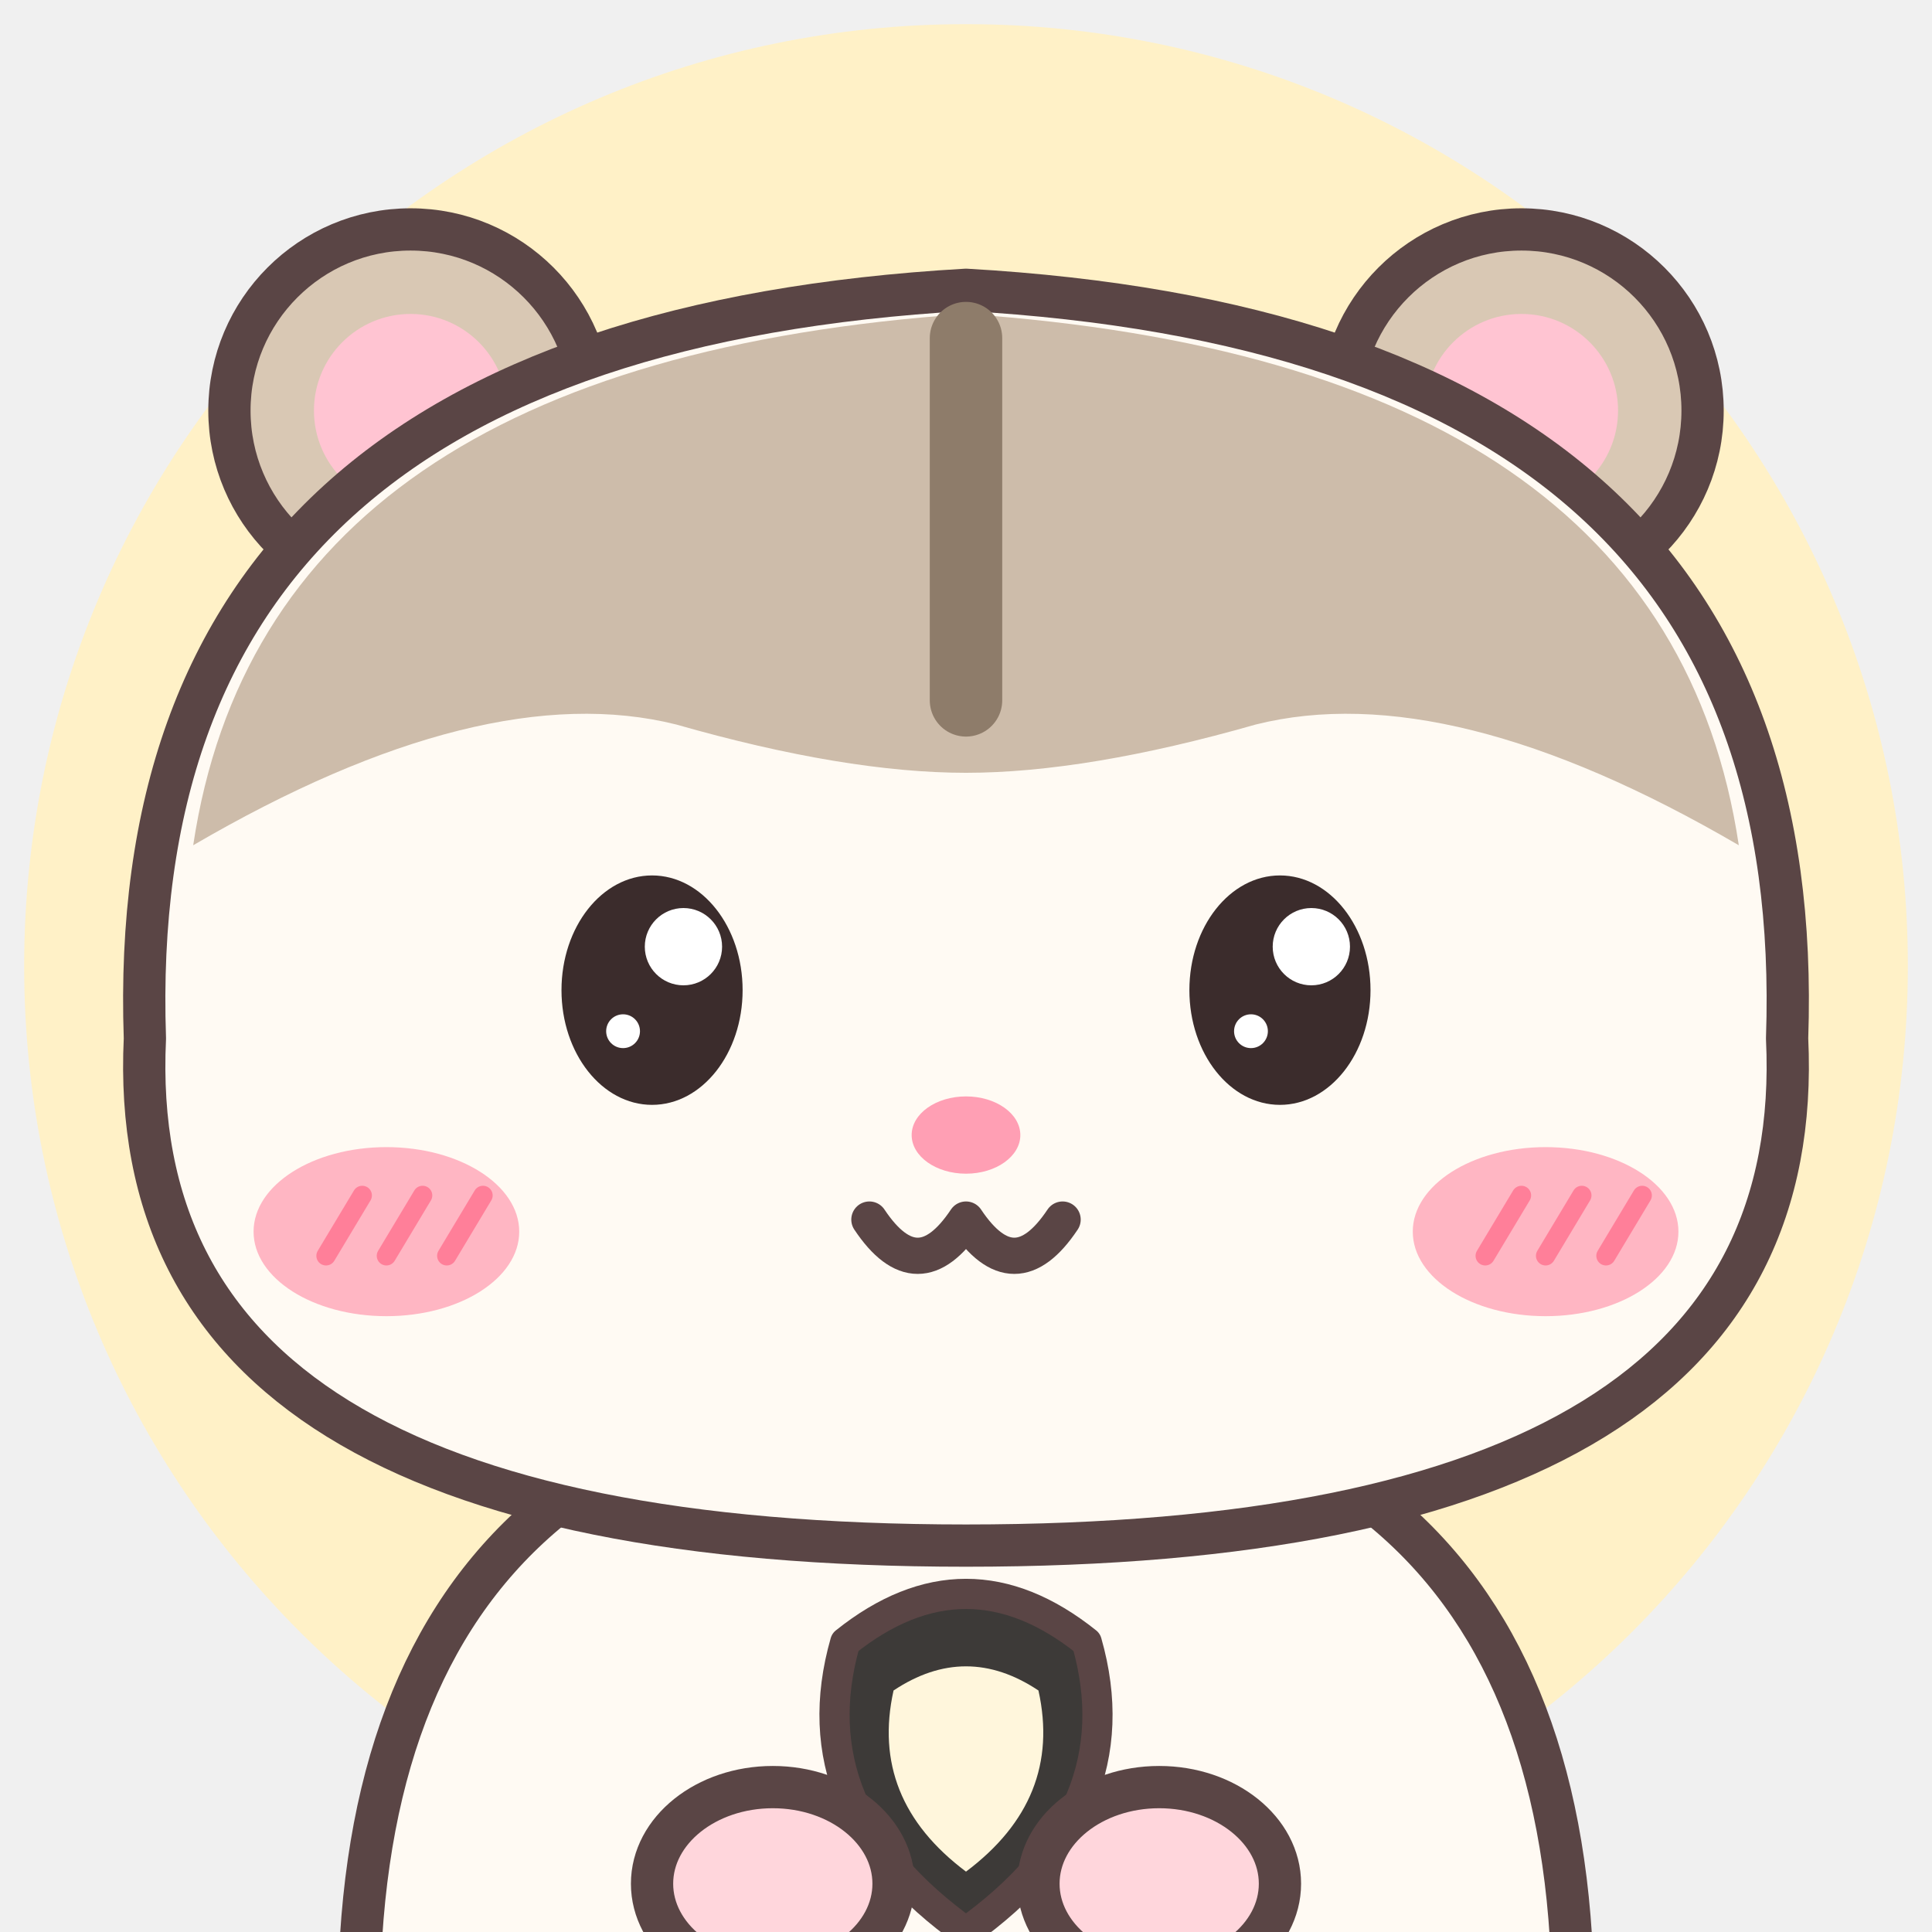
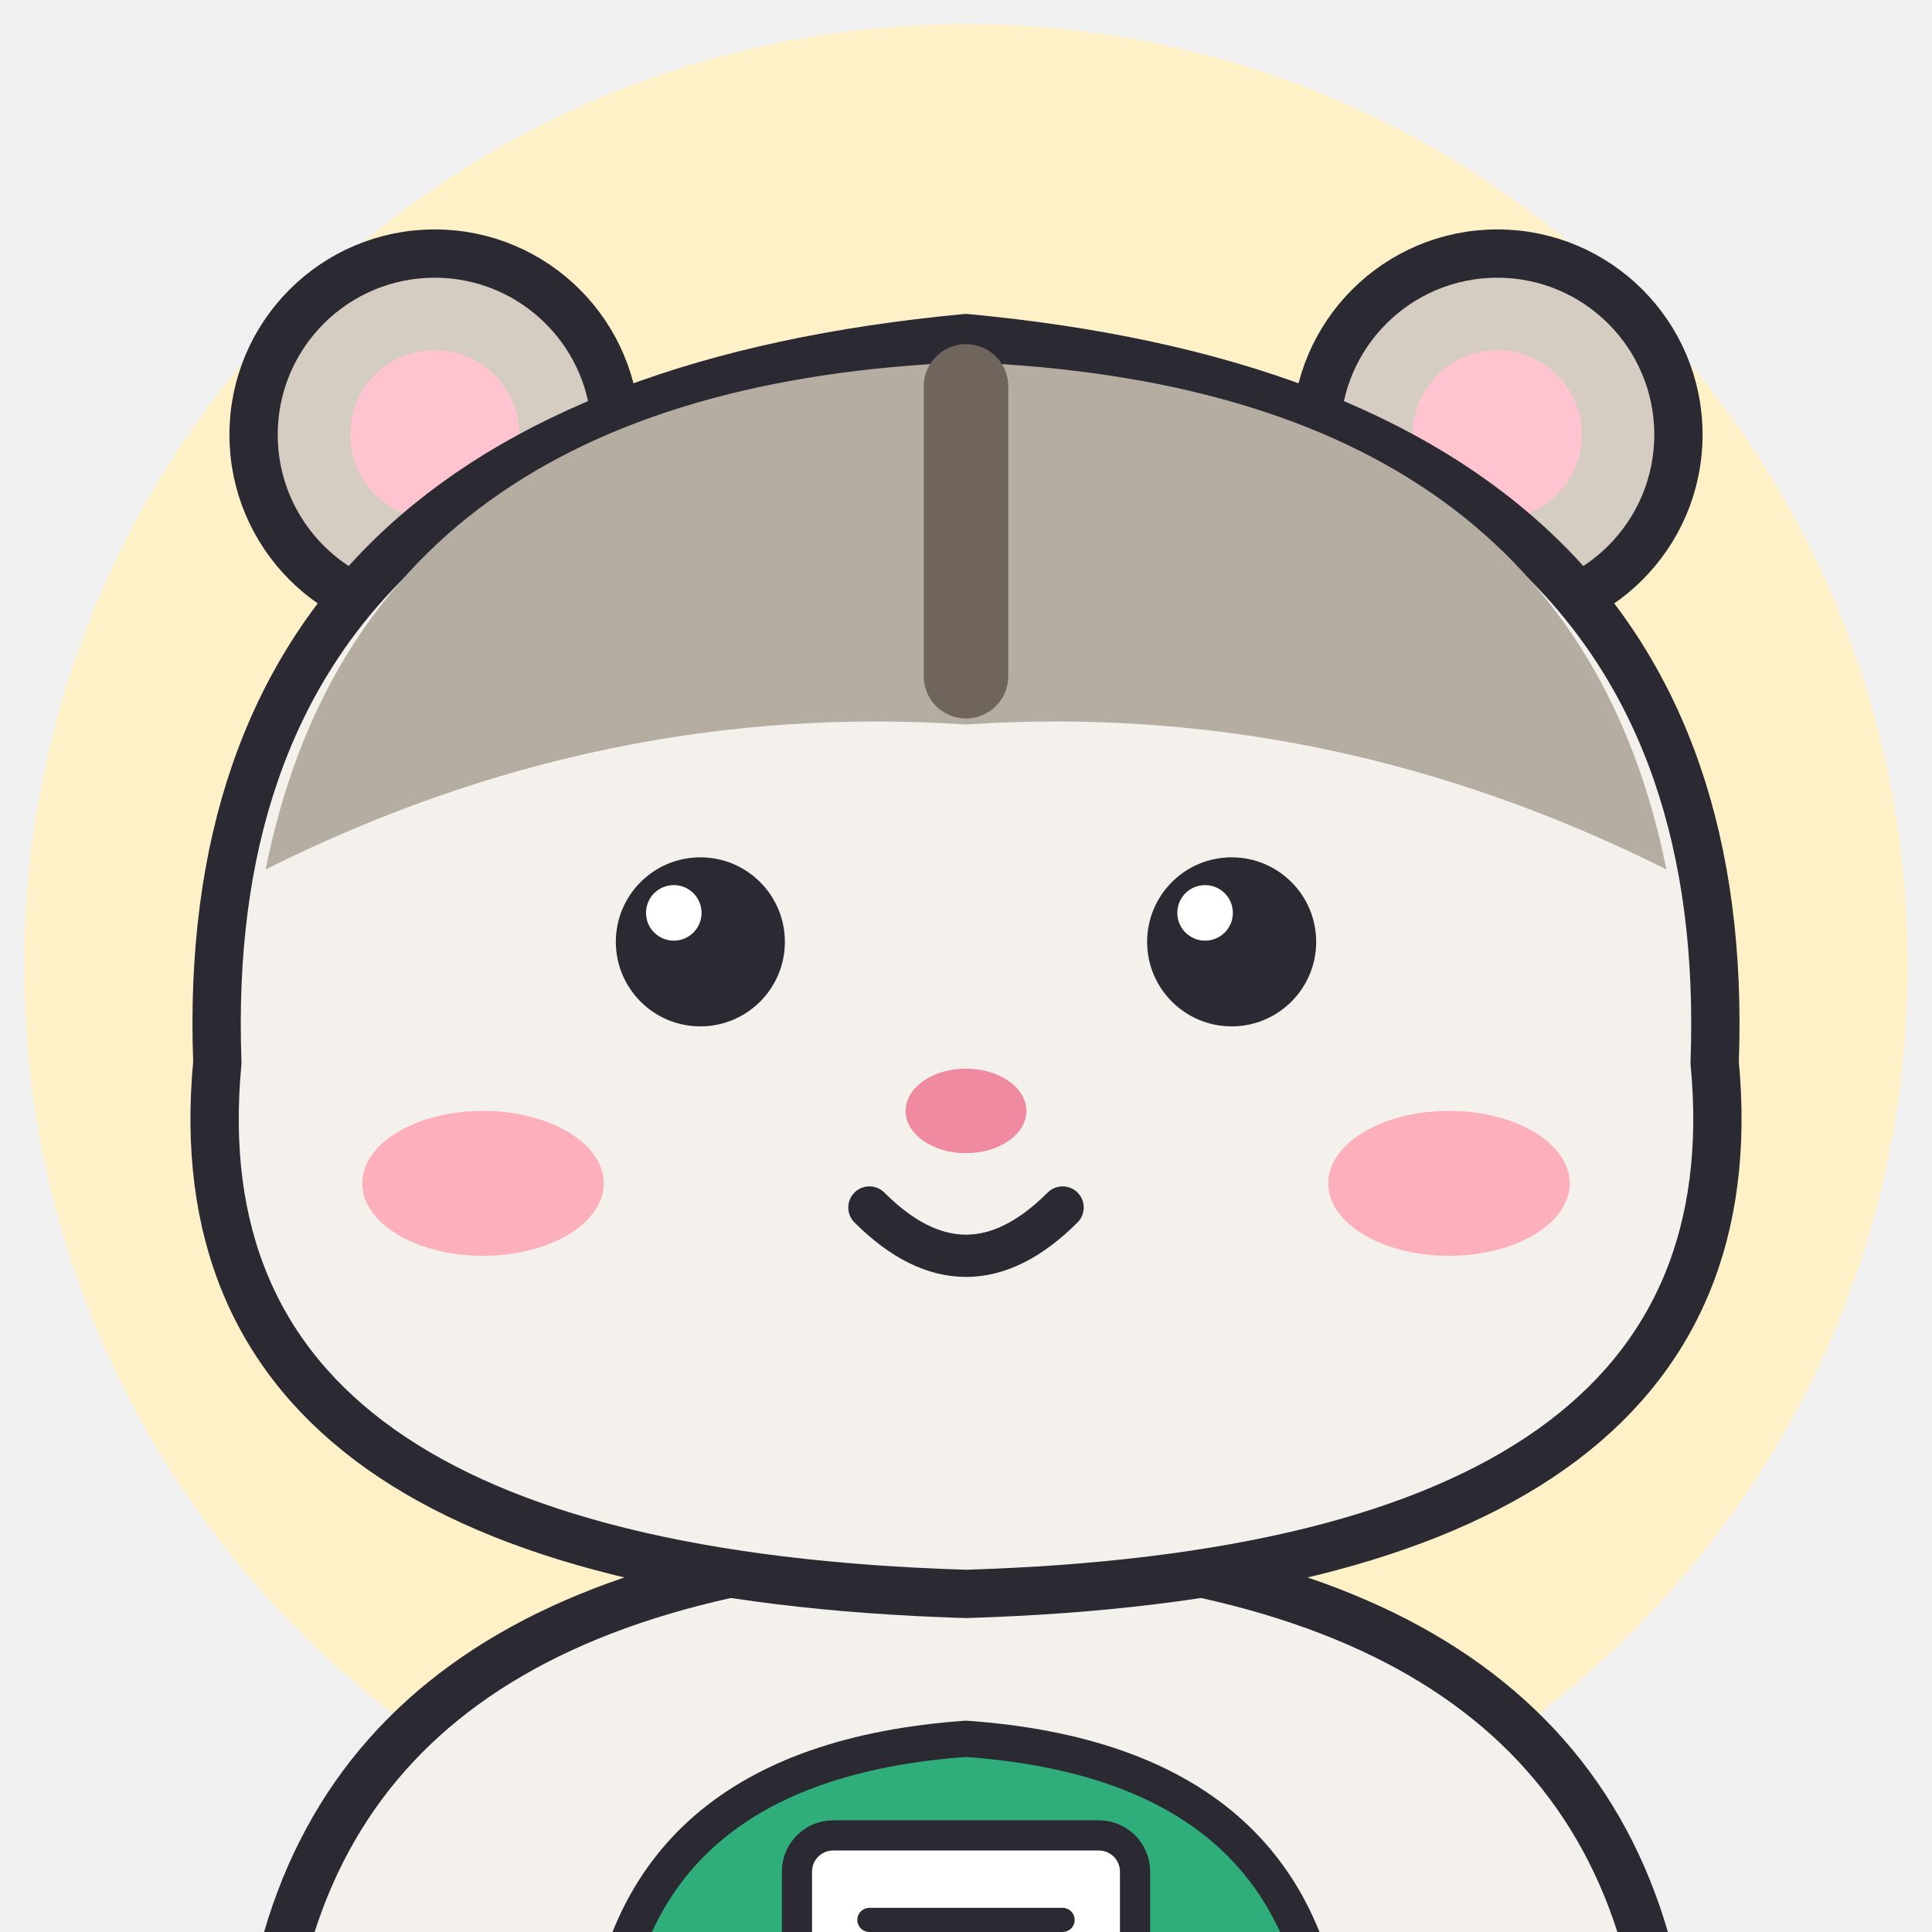
<svg xmlns="http://www.w3.org/2000/svg" viewBox="20 30 160 160" role="img" aria-label="ジャンガリアンハムスター">
  <circle cx="100" cy="110" r="78" fill="#fff1c7" />
-   <path d="M50 204 Q46 146 100 144 Q154 146 150 204 Z" fill="#fffaf3" stroke="#5a4545" stroke-width="3.5" stroke-linejoin="round" stroke-linecap="round" />
-   <g transform="translate(0 16)">
-     <path d="M90 150 q10 -8 20 0 q4 14 -10 24 q-14 -10 -10 -24z" fill="#3d3a38" stroke="#5a4545" stroke-width="2.5" stroke-linejoin="round" stroke-linecap="round" />
-     <path d="M94 154 q6 -4 12 0 q2 9 -6 15 q-8 -6 -6 -15z" fill="#fff6dc" />
-   </g>
-   <ellipse cx="84" cy="186" rx="10" ry="8" fill="#ffd6dc" stroke="#5a4545" stroke-width="3.5" stroke-linejoin="round" stroke-linecap="round" />
-   <ellipse cx="116" cy="186" rx="10" ry="8" fill="#ffd6dc" stroke="#5a4545" stroke-width="3.5" stroke-linejoin="round" stroke-linecap="round" />
-   <circle cx="54" cy="64" r="15" fill="#d9c8b4" stroke="#5a4545" stroke-width="3.5" stroke-linejoin="round" stroke-linecap="round" />
-   <circle cx="146" cy="64" r="15" fill="#d9c8b4" stroke="#5a4545" stroke-width="3.5" stroke-linejoin="round" stroke-linecap="round" />
-   <circle cx="54" cy="64" r="8" fill="#ffc4d2" />
-   <circle cx="146" cy="64" r="8" fill="#ffc4d2" />
-   <path d="M32 116 Q30 58 100 54 Q170 58 168 116 Q170 158 100 158 Q30 158 32 116 Z" fill="#fffaf3" stroke="#5a4545" stroke-width="3.5" stroke-linejoin="round" stroke-linecap="round" />
-   <path d="M36 100 Q42 60 100 56 Q158 60 164 100 Q140 86 124 90 Q110 94 100 94 Q90 94 76 90 Q60 86 36 100 Z" fill="#cdbcaa" />
-   <path d="M100 58 V88" stroke="#8e7c6a" stroke-width="6" stroke-linecap="round" />
-   <ellipse cx="100" cy="124" rx="4.5" ry="3.2" fill="#ff9fb4" />
-   <ellipse cx="52" cy="132" rx="11" ry="7" fill="#ffaabb" opacity="0.85" />
-   <path d="M47 134 l3 -5 M52 134 l3 -5 M57 134 l3 -5" stroke="#ff7f99" stroke-width="1.6" stroke-linecap="round" />
-   <ellipse cx="148" cy="132" rx="11" ry="7" fill="#ffaabb" opacity="0.85" />
-   <path d="M143 134 l3 -5 M148 134 l3 -5 M153 134 l3 -5" stroke="#ff7f99" stroke-width="1.6" stroke-linecap="round" />
-   <ellipse cx="74" cy="112" rx="7.5" ry="9.5" fill="#3b2c2c" />
-   <circle cx="76.6" cy="108.4" r="3.2" fill="#fff" />
-   <circle cx="71.6" cy="115.4" r="1.4" fill="#fff" />
-   <ellipse cx="126" cy="112" rx="7.5" ry="9.5" fill="#3b2c2c" />
-   <circle cx="128.6" cy="108.4" r="3.2" fill="#fff" />
-   <circle cx="123.6" cy="115.4" r="1.4" fill="#fff" />
-   <path d="M92 131 Q96 137 100 131 Q104 137 108 131" fill="none" stroke="#5a4545" stroke-width="3" stroke-linecap="round" stroke-linejoin="round" />
+   <path d="M42 200 Q46 160 100 158 Q154 160 158 200 Z" fill="#f4f1ec" stroke="#2b2a33" stroke-width="4" stroke-linejoin="round" />
+   <path d="M70 200 Q72 176 100 174 Q128 176 130 200" fill="#2fae7c" stroke="#2b2a33" stroke-width="3" stroke-linejoin="round" />
+   <rect x="86" y="182" width="28" height="14" rx="3" fill="#fff" stroke="#2b2a33" stroke-width="2.5" stroke-linejoin="round" />
+   <path d="M92 189 h16" stroke="#2b2a33" stroke-width="2" stroke-linecap="round" />
+   <circle cx="56" cy="66" r="15" fill="#d6cdc2" stroke="#2b2a33" stroke-width="4" stroke-linejoin="round" />
+   <circle cx="144" cy="66" r="15" fill="#d6cdc2" stroke="#2b2a33" stroke-width="4" stroke-linejoin="round" />
+   <circle cx="56" cy="66" r="7" fill="#ffc4cf" />
+   <circle cx="144" cy="66" r="7" fill="#ffc4cf" />
+   <path d="M38 118 Q36 64 100 58 Q164 64 162 118 Q166 160 100 162 Q34 160 38 118 Z" fill="#f4f1ec" stroke="#2b2a33" stroke-width="4" stroke-linejoin="round" />
+   <path d="M42 102 Q50 62 100 60 Q150 62 158 102 Q130 88 100 90 Q70 88 42 102 Z" fill="#b5aca2" />
+   <path d="M100 62 V86" stroke="#6f655c" stroke-width="7" stroke-linecap="round" />
+   <ellipse cx="100" cy="122" rx="5" ry="3.5" fill="#f08aa0" />
+   <ellipse cx="60" cy="128" rx="10" ry="6" fill="#ff9fb0" opacity="0.8" />
+   <ellipse cx="140" cy="128" rx="10" ry="6" fill="#ff9fb0" opacity="0.8" />
+   <circle cx="78" cy="108" r="7" fill="#2b2a33" />
+   <circle cx="75.8" cy="105.6" r="2.3" fill="#fff" />
+   <circle cx="122" cy="108" r="7" fill="#2b2a33" />
+   <circle cx="119.8" cy="105.6" r="2.3" fill="#fff" />
+   <path d="M92 130 Q100 138 108 130" fill="none" stroke="#2b2a33" stroke-width="3.5" stroke-linecap="round" stroke-linejoin="round" />
</svg>
